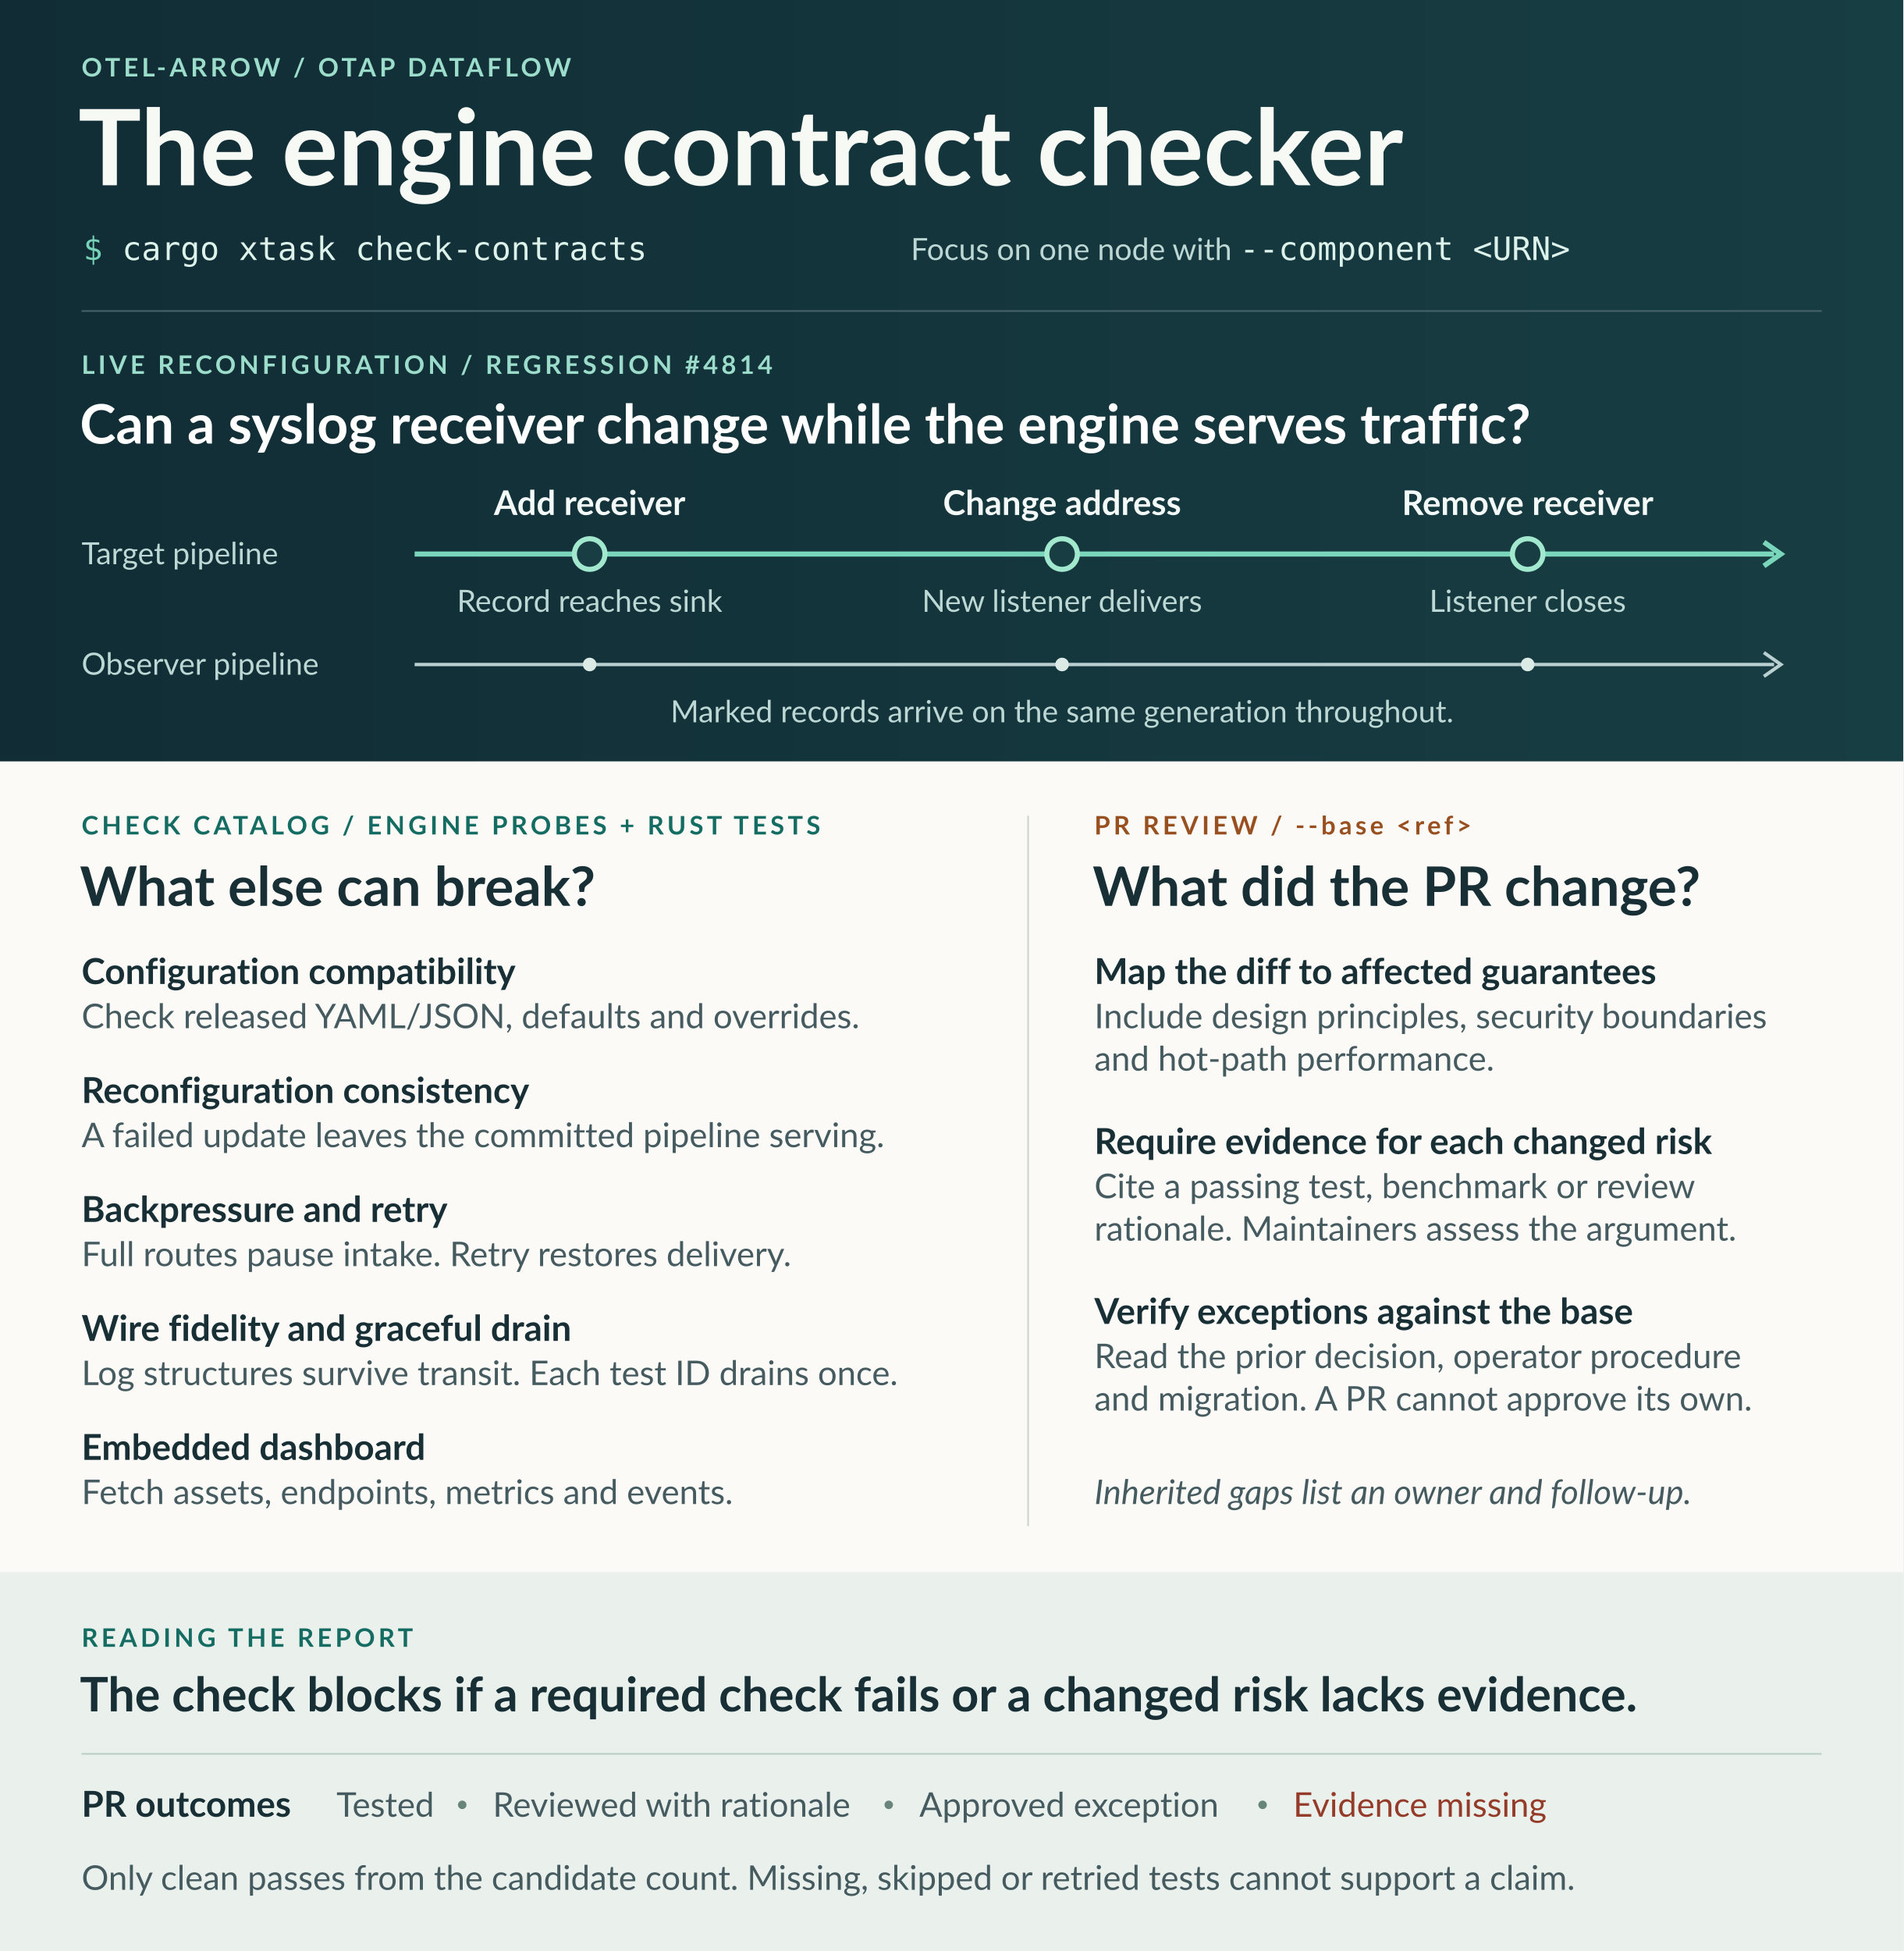
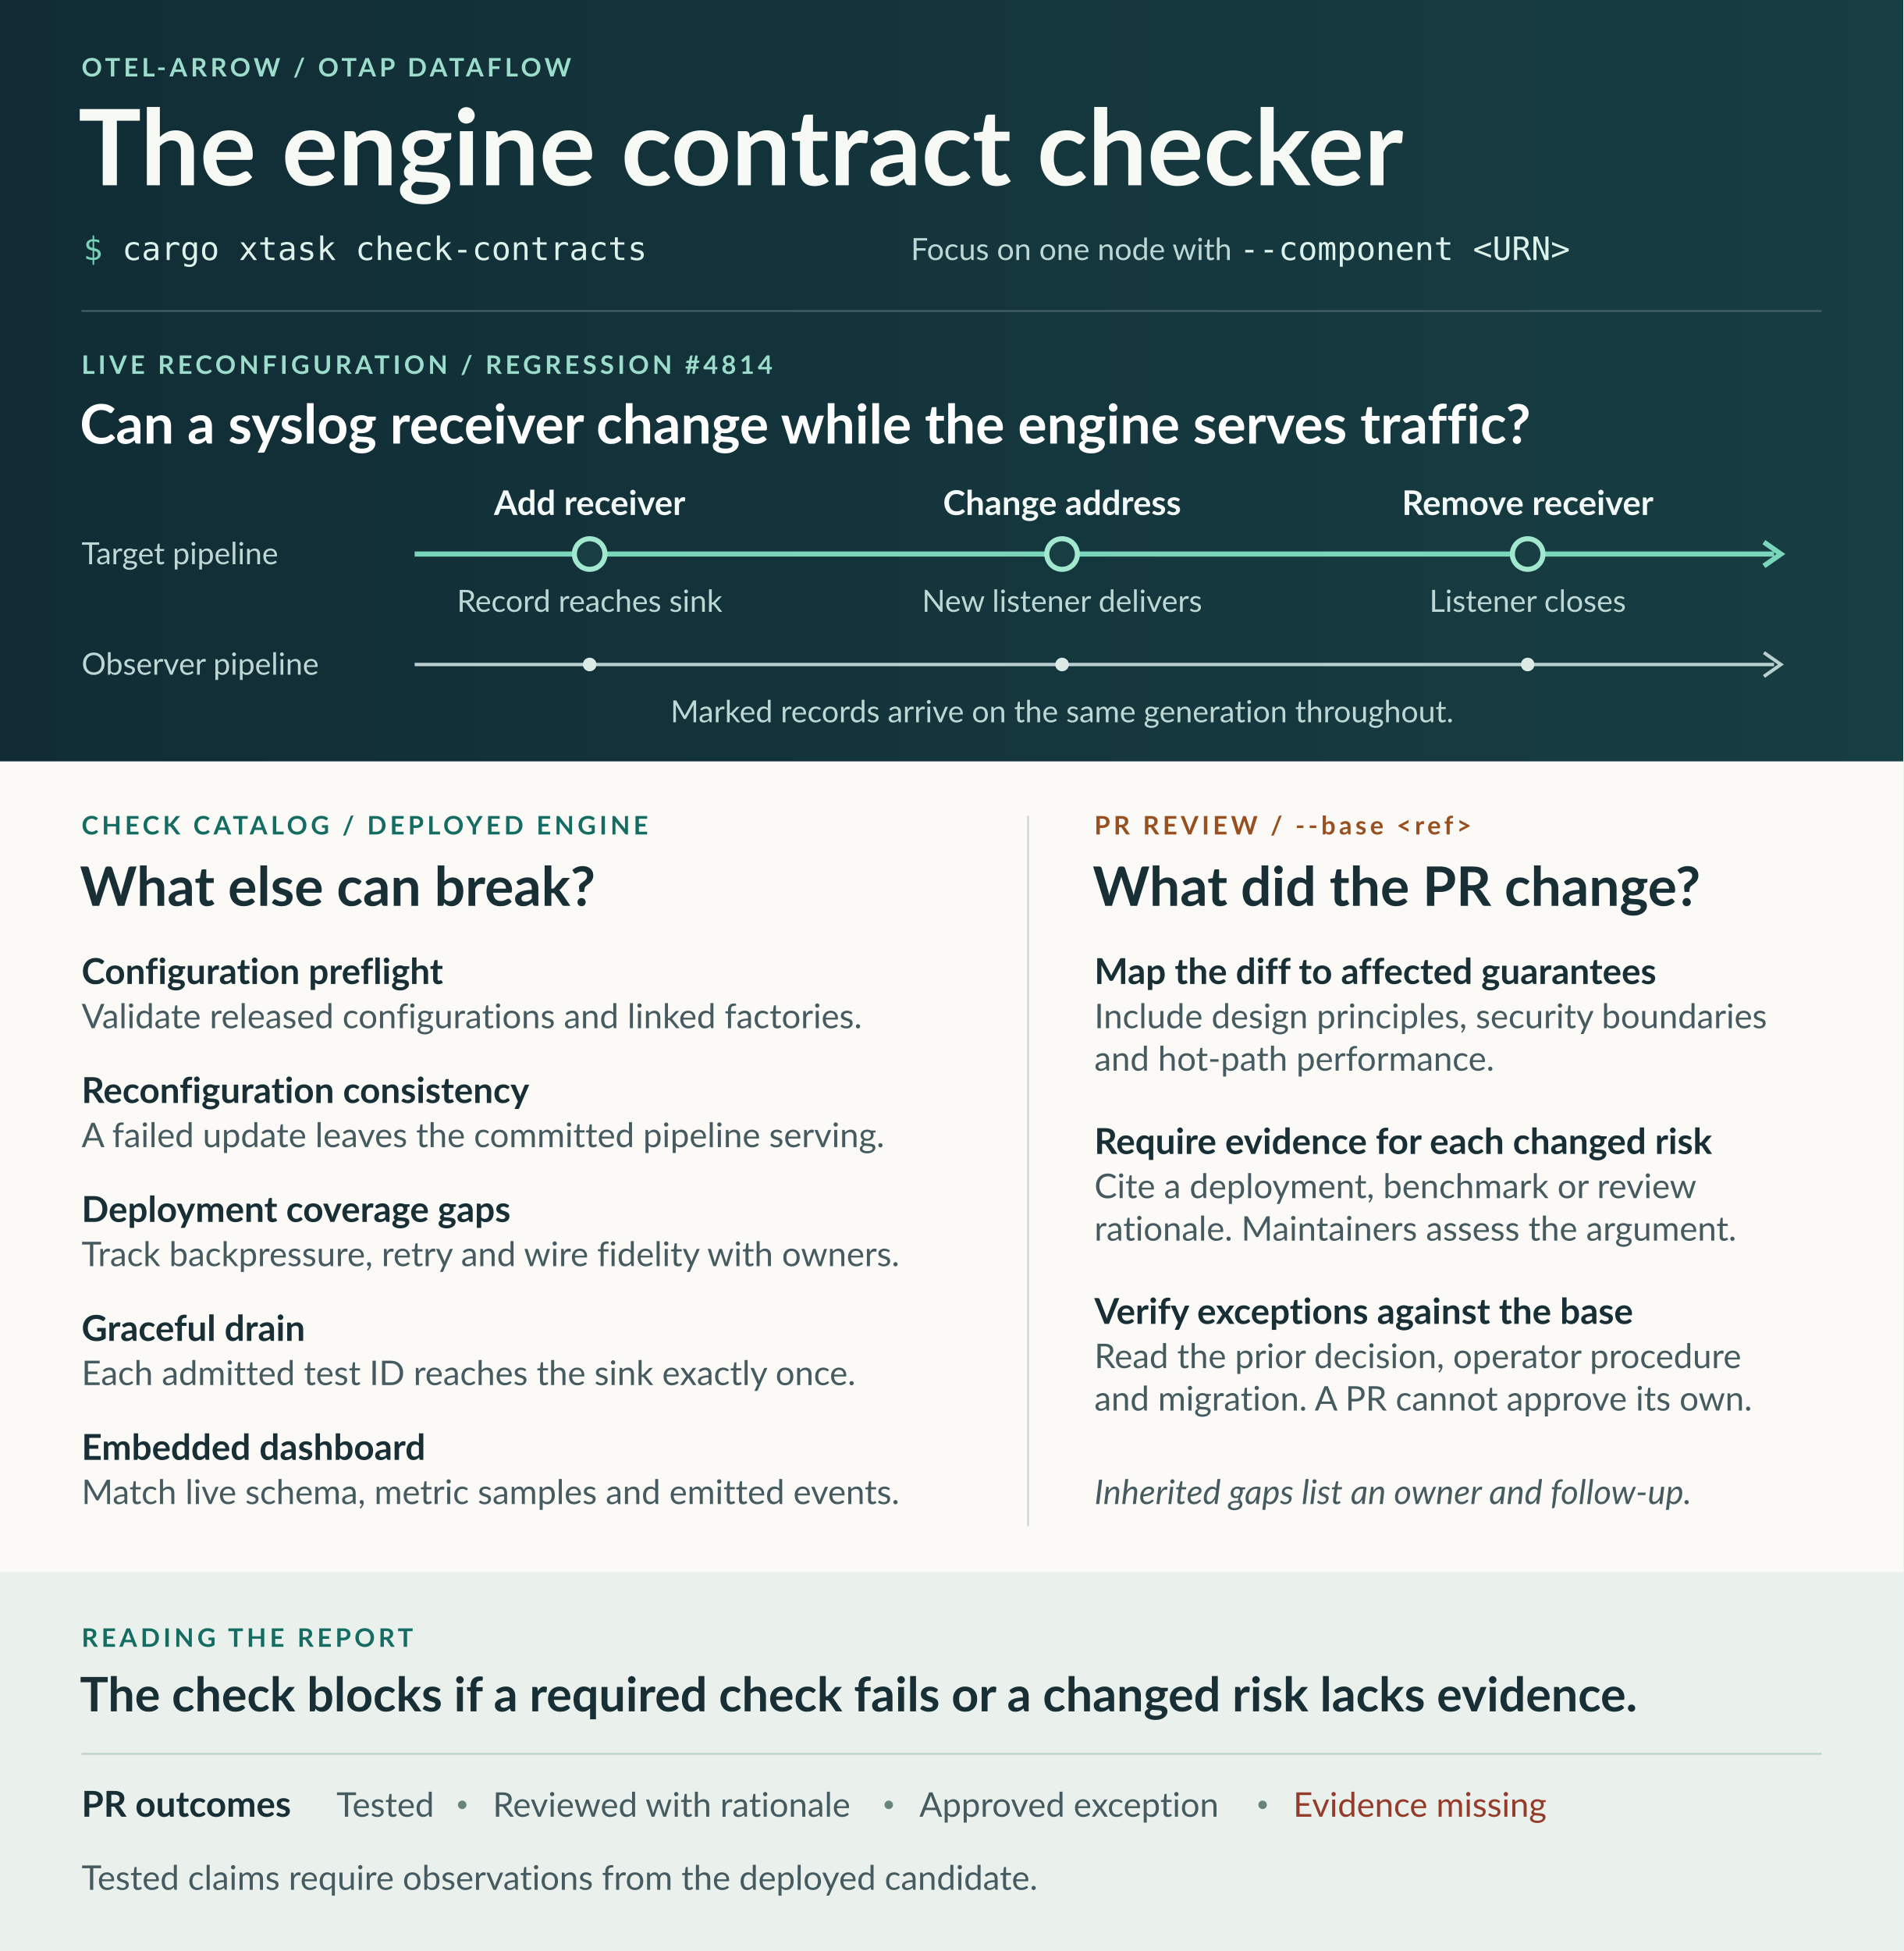
<svg xmlns="http://www.w3.org/2000/svg" width="1120" height="1148" viewBox="0 0 1120 1148" role="img" aria-labelledby="title description">
  <defs>
    <linearGradient id="cover" x2="1" y2="0" gradientUnits="objectBoundingBox">
      <stop stop-color="#112c35" />
      <stop offset="1" stop-color="#173e43" />
    </linearGradient>
    <style>
      svg { fill: #172f35; }
      text { font-family: Lato, "Segoe UI", Arial, sans-serif; }
      .eyebrow { font-size: 15px; font-weight: 700; letter-spacing: 2px; }
      .command { font-family: "DejaVu Sans Mono", Consolas, monospace; font-size: 19px; fill: #dcf2eb; }
      .section { font-size: 32px; font-weight: 700; }
      .label { font-size: 21px; font-weight: 700; }
      .body { font-size: 20px; fill: #455b60; }
      .step { font-size: 20px; font-weight: 700; fill: #f2f9f6; }
      .track { font-size: 18px; fill: #bdd8d4; }
      .teal { fill: #146c62; }
      .amber { fill: #995020; }
    </style>
  </defs>
  <rect width="1120" height="1148" fill="#fbfaf6" />
  <rect width="1120" height="448" fill="url(#cover)" />
  <g aria-label="Command">
    <text x="48" y="45" class="eyebrow" style="fill:#9bdcca">OTEL-ARROW  /  OTAP DATAFLOW</text>
    <text x="46" y="109" style="font-size:62px;font-weight:700;fill:#f7faf4">The engine contract checker</text>
    <text x="49" y="153" class="command">
      <tspan fill="#77d2b7">$</tspan> cargo xtask check-contracts</text>
    <text x="536" y="153" class="track">Focus on one node with <tspan class="command">--component &lt;URN&gt;</tspan>
    </text>
    <path d="M48 183 H1072" stroke="#446168" />
  </g>
  <g aria-label="The live reconfiguration regression from PR 4814">
    <text x="48" y="220" class="eyebrow" style="fill:#9bdcca">LIVE RECONFIGURATION  /  REGRESSION #4814</text>
    <text x="47" y="261" class="section" style="fill:#fff">Can a syslog receiver change while the engine serves traffic?</text>
    <text x="48" y="332" class="track">Target pipeline</text>
    <text x="48" y="397" class="track">Observer pipeline</text>
    <path d="M244 326 H1044" fill="none" stroke="#79d6ba" stroke-width="3" />
    <path d="M1038 319 l10 7 -10 7" fill="none" stroke="#79d6ba" stroke-width="3" />
    <g class="step" text-anchor="middle">
      <text x="347" y="303">Add receiver</text>
      <text x="625" y="303">Change address</text>
      <text x="899" y="303">Remove receiver</text>
    </g>
    <g fill="#183e43" stroke="#a2e8cf" stroke-width="3">
      <circle cx="347" cy="326" r="9" />
      <circle cx="625" cy="326" r="9" />
      <circle cx="899" cy="326" r="9" />
    </g>
    <g class="track" text-anchor="middle">
      <text x="347" y="360">Record reaches sink</text>
      <text x="625" y="360">New listener delivers</text>
      <text x="899" y="360">Listener closes</text>
    </g>
    <path d="M244 391 H1044 M1038 384 l10 7 -10 7" fill="none" stroke="#b9cfd0" stroke-width="2" />
    <g fill="#dceae5">
      <circle cx="347" cy="391" r="4" />
      <circle cx="625" cy="391" r="4" />
      <circle cx="899" cy="391" r="4" />
    </g>
    <text x="625" y="425" class="track" text-anchor="middle">Marked records arrive on the same generation throughout.</text>
  </g>
  <path d="M605 480 V898" stroke="#cbd4ce" />
-   <g aria-label="The candidate engine and its Rust tests">
-     <text x="48" y="491" class="eyebrow teal">CHECK CATALOG  /  ENGINE PROBES + RUST TESTS</text>
+   <g aria-label="Preflight and deployed behavior">
+     <text x="48" y="491" class="eyebrow teal">CHECK CATALOG  /  DEPLOYED ENGINE</text>
    <text x="47" y="533" class="section">What else can break?</text>
    <g>
-       <text x="48" y="579" class="label">Configuration compatibility</text>
-       <text x="48" y="605" class="body">Check released YAML/JSON, defaults and overrides.</text>
+       <text x="48" y="579" class="label">Configuration preflight</text>
+       <text x="48" y="605" class="body">Validate released configurations and linked factories.</text>
      <text x="48" y="649" class="label">Reconfiguration consistency</text>
      <text x="48" y="675" class="body">A failed update leaves the committed pipeline serving.</text>
-       <text x="48" y="719" class="label">Backpressure and retry</text>
-       <text x="48" y="745" class="body">Full routes pause intake. Retry restores delivery.</text>
-       <text x="48" y="789" class="label">Wire fidelity and graceful drain</text>
-       <text x="48" y="815" class="body">Log structures survive transit. Each test ID drains once.</text>
+       <text x="48" y="719" class="label">Deployment coverage gaps</text>
+       <text x="48" y="745" class="body">Track backpressure, retry and wire fidelity with owners.</text>
+       <text x="48" y="789" class="label">Graceful drain</text>
+       <text x="48" y="815" class="body">Each admitted test ID reaches the sink exactly once.</text>
      <text x="48" y="859" class="label">Embedded dashboard</text>
-       <text x="48" y="885" class="body">Fetch assets, endpoints, metrics and events.</text>
+       <text x="48" y="885" class="body">Match live schema, metric samples and emitted events.</text>
    </g>
  </g>
  <g aria-label="Additional review when a Git base is supplied">
    <text x="644" y="491" class="eyebrow amber">PR REVIEW  /  --base &lt;ref&gt;</text>
    <text x="643" y="533" class="section">What did the PR change?</text>
    <text x="644" y="579" class="label">Map the diff to affected guarantees</text>
    <text x="644" y="605" class="body">Include design principles, security boundaries</text>
    <text x="644" y="630" class="body">and hot-path performance.</text>
    <text x="644" y="679" class="label">Require evidence for each changed risk</text>
-     <text x="644" y="705" class="body">Cite a passing test, benchmark or review</text>
+     <text x="644" y="705" class="body">Cite a deployment, benchmark or review</text>
    <text x="644" y="730" class="body">rationale. Maintainers assess the argument.</text>
    <text x="644" y="779" class="label">Verify exceptions against the base</text>
    <text x="644" y="805" class="body">Read the prior decision, operator procedure</text>
    <text x="644" y="830" class="body">and migration. A PR cannot approve its own.</text>
    <text x="644" y="885" class="body" font-style="italic">Inherited gaps list an owner and follow-up.</text>
  </g>
  <g aria-label="Check result and evidence outcomes">
    <rect x="0" y="925" width="1120" height="223" fill="#eaf1ec" />
    <text x="48" y="969" class="eyebrow teal">READING THE REPORT</text>
    <text x="47" y="1007" style="font-size:28px;font-weight:700">The check blocks if a required check fails or a changed risk lacks evidence.</text>
    <path d="M48 1032 H1072" stroke="#bbcfc4" />
    <text x="48" y="1069" class="label">PR outcomes</text>
    <text x="198" y="1069" class="body">Tested</text>
    <circle cx="272" cy="1062" r="2.5" fill="#68857c" />
    <text x="290" y="1069" class="body">Reviewed with rationale</text>
    <circle cx="523" cy="1062" r="2.5" fill="#68857c" />
    <text x="541" y="1069" class="body">Approved exception</text>
    <circle cx="743" cy="1062" r="2.5" fill="#68857c" />
    <text x="761" y="1069" class="body" style="fill:#943c29">Evidence missing</text>
-     <text x="48" y="1112" class="body">Only clean passes from the candidate count. Missing, skipped or retried tests cannot support a claim.</text>
+     <text x="48" y="1112" class="body">Tested claims require observations from the deployed candidate.</text>
  </g>
</svg>
